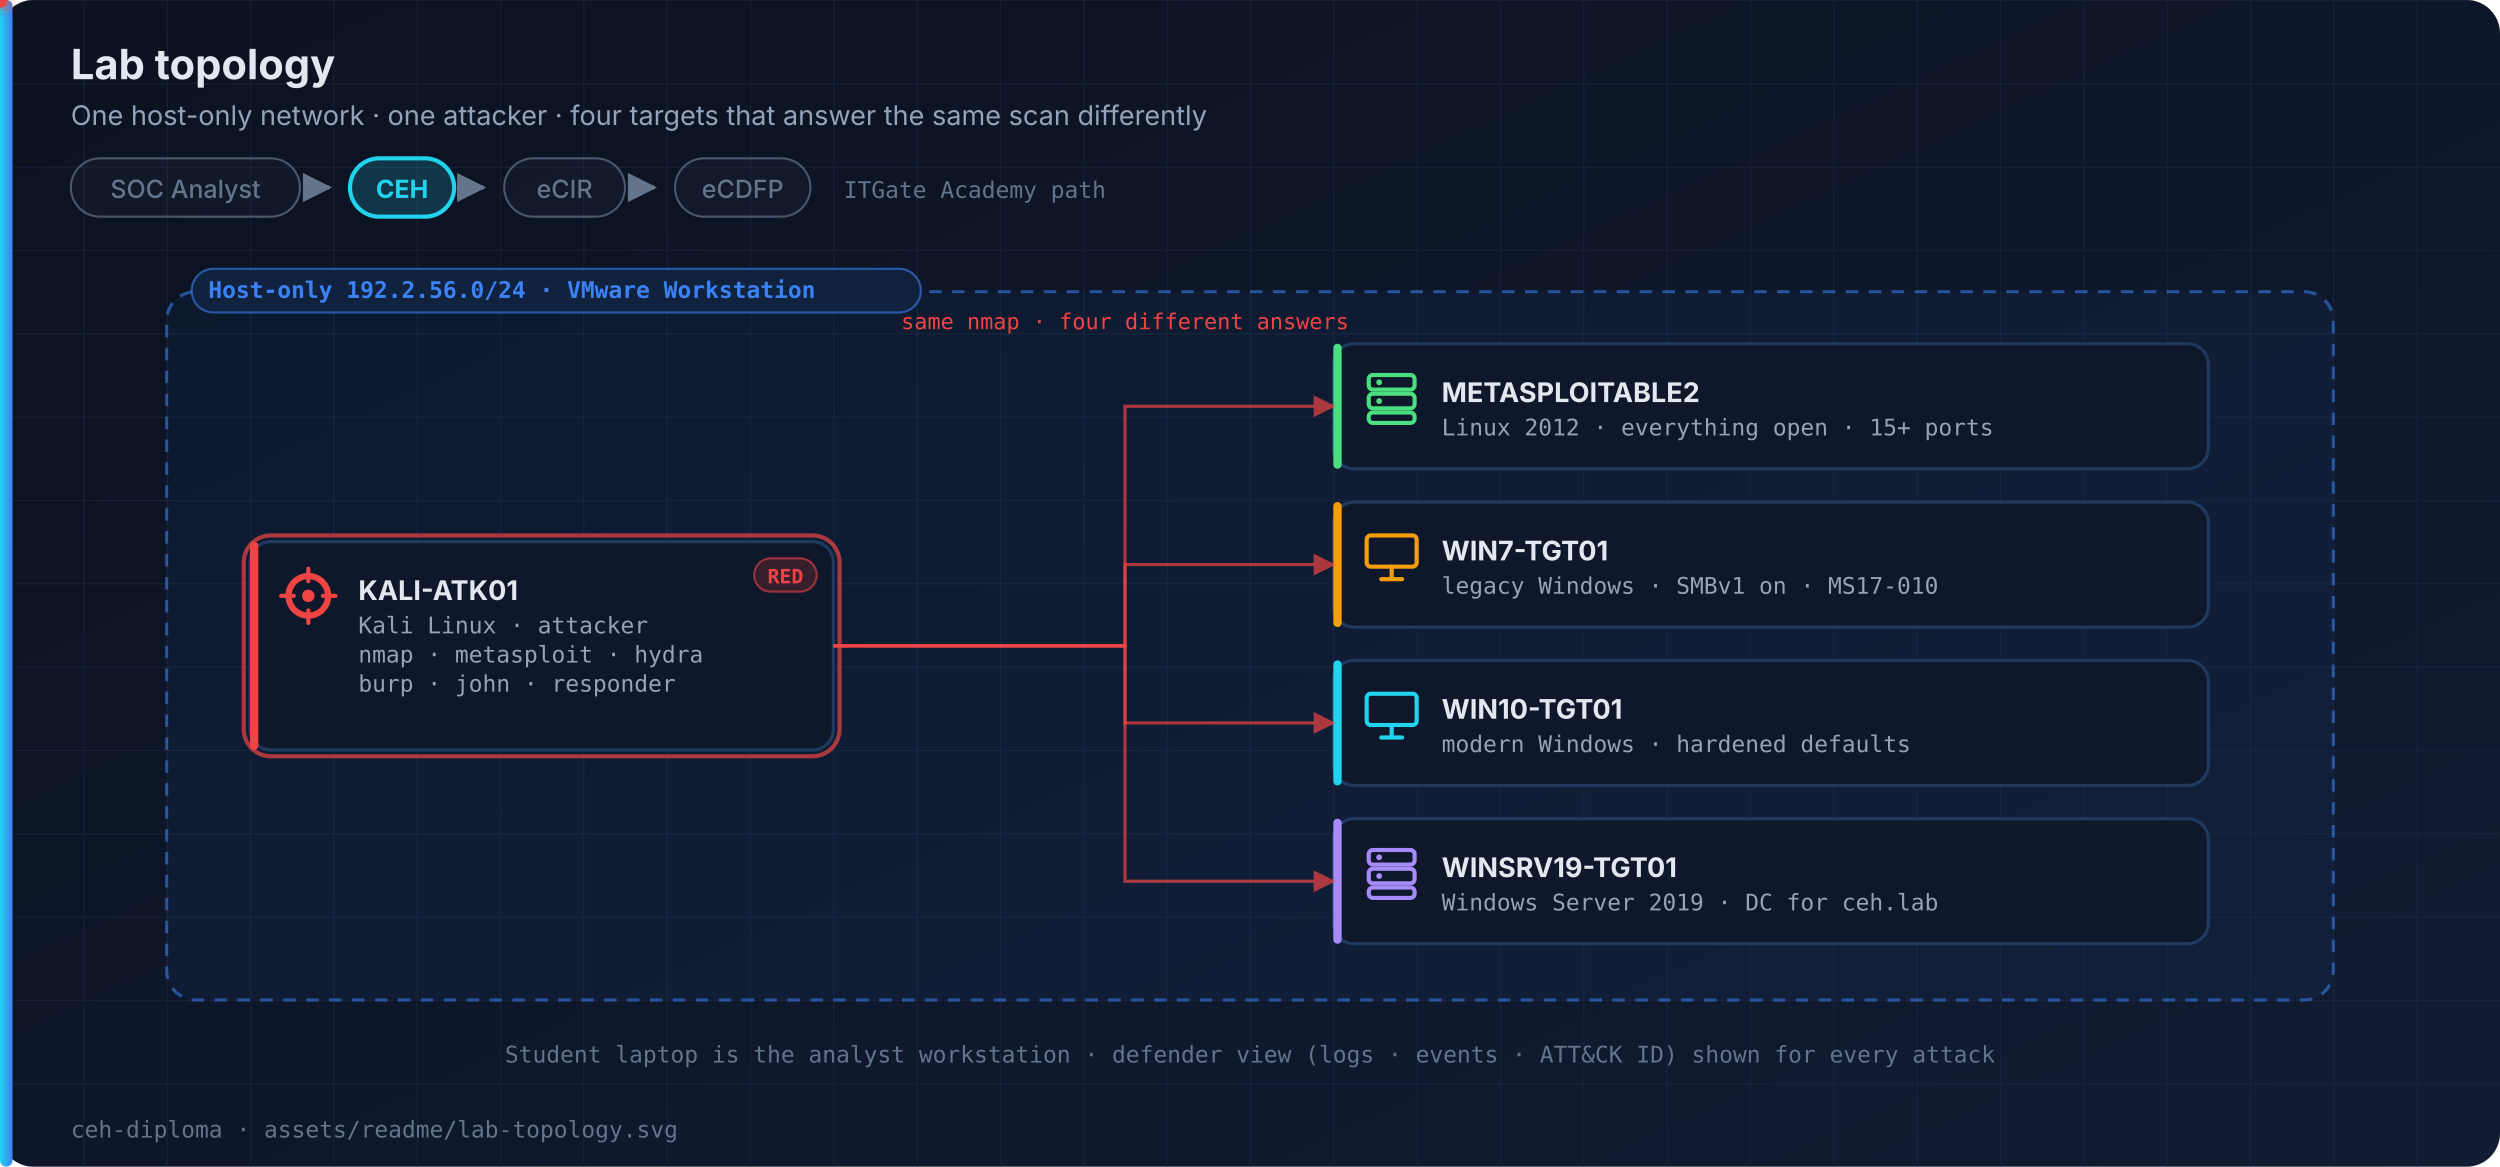
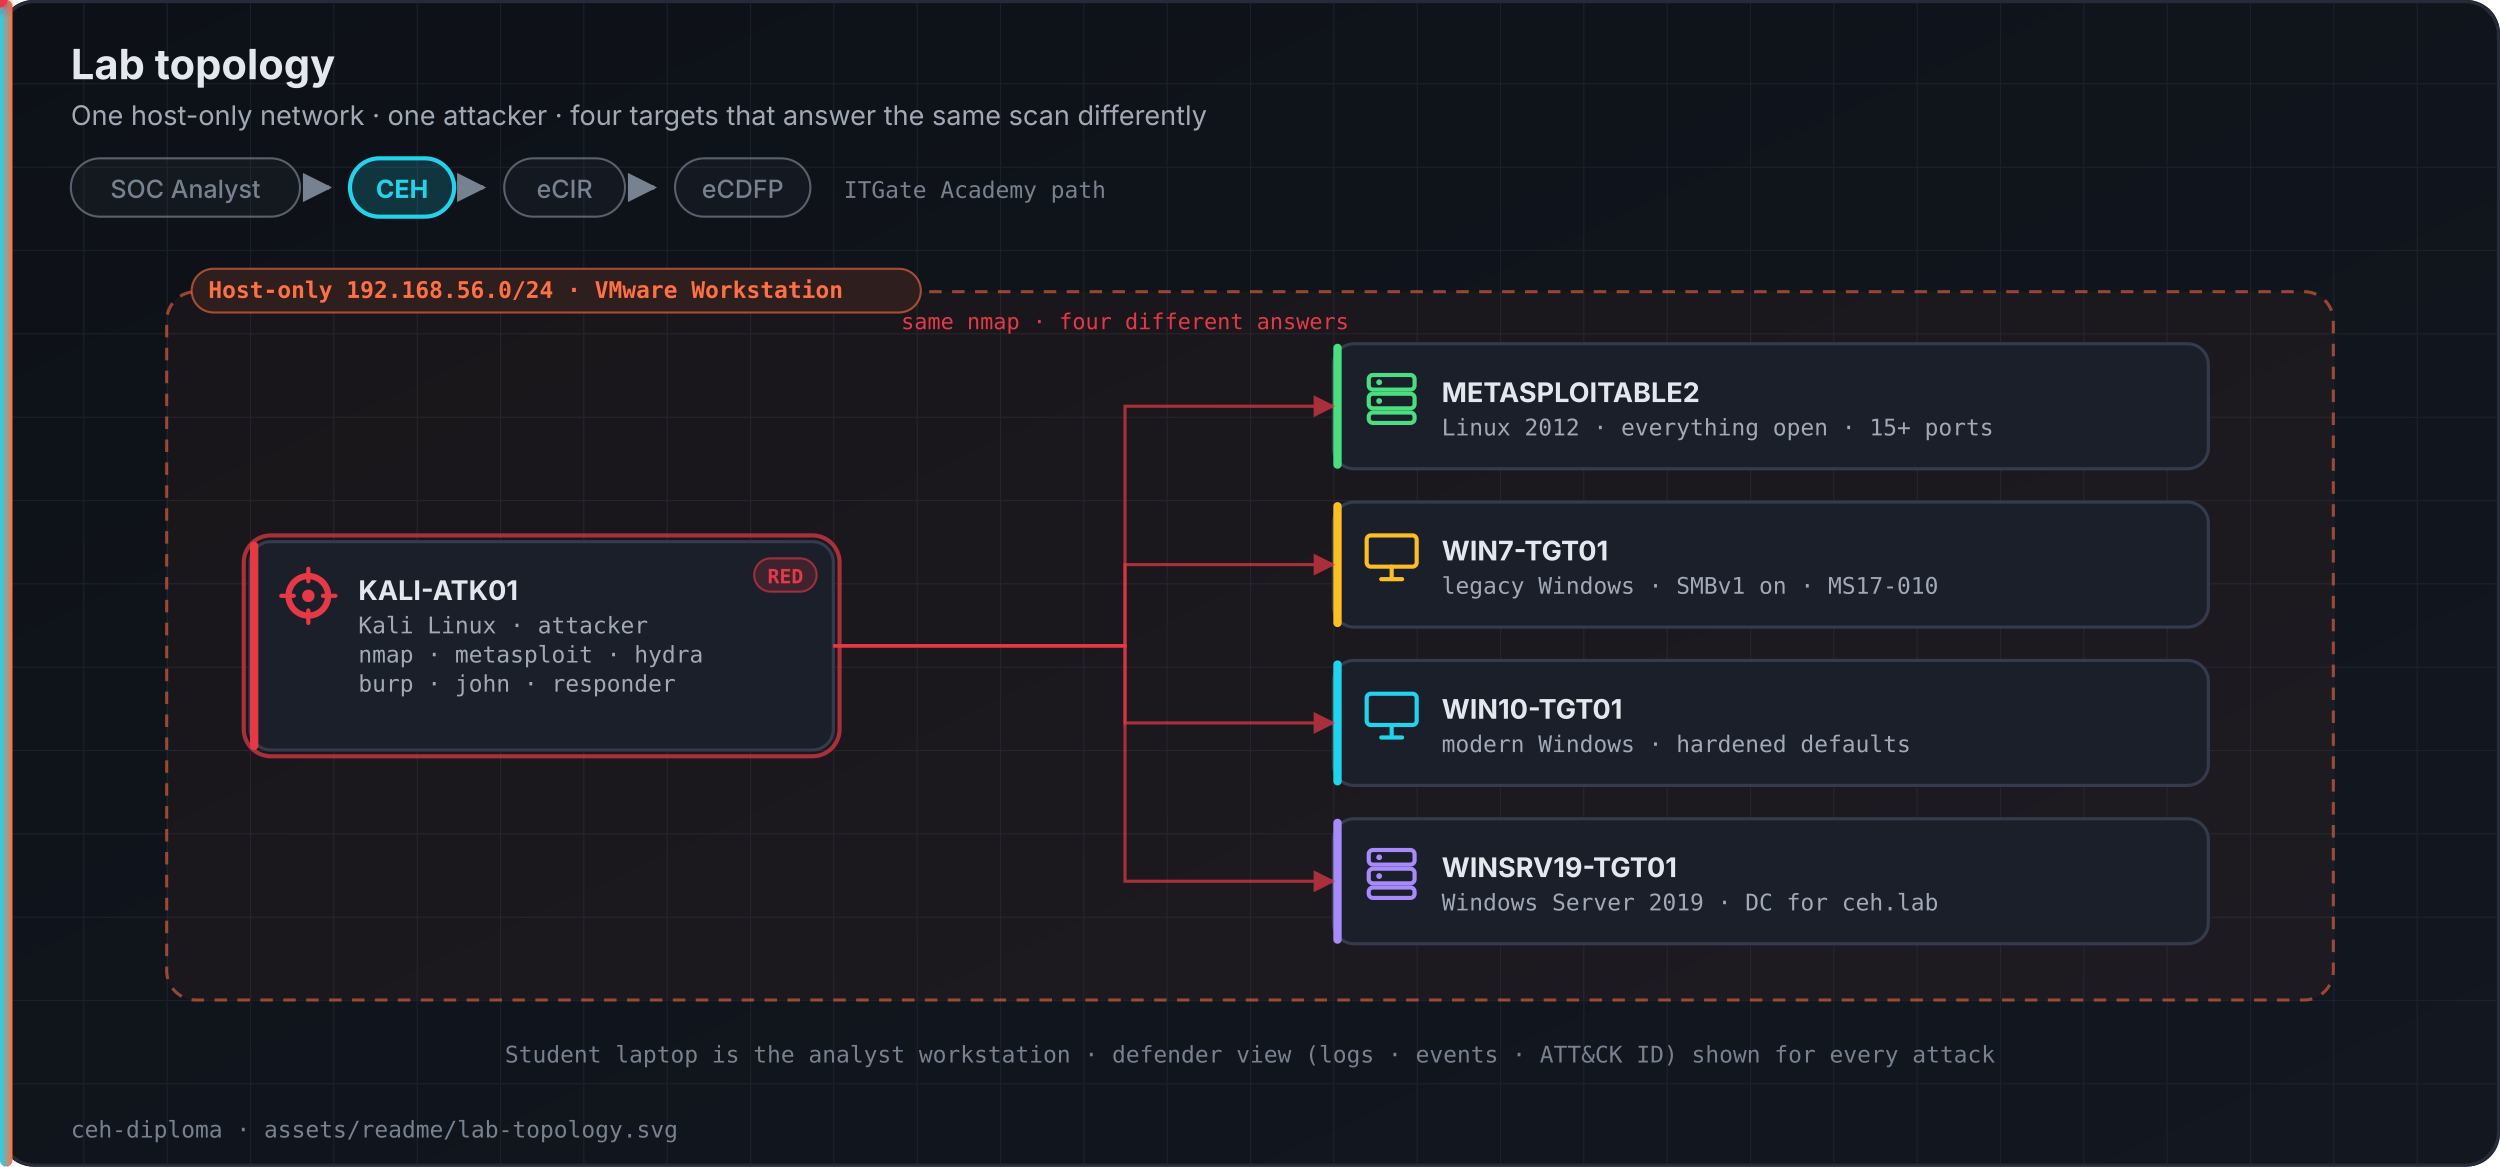
<svg xmlns="http://www.w3.org/2000/svg" width="1200" height="560" viewBox="0 0 1200 560" role="img" aria-label="CEH lab topology — one host-only network, four targets">
  <defs>
    <linearGradient id="bg" x1="0" y1="0" x2="1" y2="1">
-       <stop offset="0" stop-color="#0B1220" />
-       <stop offset="1" stop-color="#111C33" />
+       <stop offset="0" stop-color="#0d1117" />
+       <stop offset="1" stop-color="#131720" />
    </linearGradient>
    <linearGradient id="accent" x1="0" y1="0" x2="1" y2="0">
-       <stop offset="0" stop-color="#22D3EE" />
-       <stop offset="1" stop-color="#3B82F6" />
+       <stop offset="0" stop-color="#22d3ee" />
+       <stop offset="1" stop-color="#ff7043" />
    </linearGradient>
    <pattern id="grid" width="40" height="40" patternUnits="userSpaceOnUse">
-       <path d="M40 0H0V40" fill="none" stroke="#1E2A45" stroke-width="1" />
+       <path d="M40 0H0V40" fill="none" stroke="#252b38" stroke-width="1" />
    </pattern>
    <filter id="glow" x="-100%" y="-100%" width="300%" height="300%">
      <feGaussianBlur stdDeviation="2.5" result="b" />
      <feMerge>
        <feMergeNode in="b" />
        <feMergeNode in="SourceGraphic" />
      </feMerge>
    </filter>
-     <marker id="arrow-64748B" viewBox="0 0 10 10" refX="9" refY="5" markerWidth="7" markerHeight="7" orient="auto-start-reverse">
-       <path d="M0 0L10 5L0 10z" fill="#64748B" />
+     <marker id="arrow-768290" viewBox="0 0 10 10" refX="9" refY="5" markerWidth="7" markerHeight="7" orient="auto-start-reverse">
+       <path d="M0 0L10 5L0 10z" fill="#768290" />
    </marker>
-     <marker id="arrow-EF4444" viewBox="0 0 10 10" refX="9" refY="5" markerWidth="7" markerHeight="7" orient="auto-start-reverse">
-       <path d="M0 0L10 5L0 10z" fill="#EF4444" />
+     <marker id="arrow-e63946" viewBox="0 0 10 10" refX="9" refY="5" markerWidth="7" markerHeight="7" orient="auto-start-reverse">
+       <path d="M0 0L10 5L0 10z" fill="#e63946" />
    </marker>
  </defs>
  <rect width="1200" height="560" rx="16" fill="url(#bg)" />
+   <rect x="0.75" y="0.75" width="1198.5" height="558.5" rx="16" fill="none" stroke="#252b38" stroke-width="1.5" />
  <rect width="1200" height="560" rx="16" fill="url(#grid)" opacity="0.55" />
  <rect x="0" y="0" width="6" height="560" rx="3" fill="url(#accent)" />
-   <text x="34" y="38" font-family="Inter, Segoe UI, Arial, sans-serif" font-size="20" font-weight="700" fill="#E2E8F0">Lab topology</text>
-   <text x="34" y="60" font-family="Inter, Segoe UI, Arial, sans-serif" font-size="13" fill="#94A3B8">One host-only network · one attacker · four targets that answer the same scan differently</text>
-   <rect x="34" y="76" width="110" height="28" rx="14" fill="#64748B" fill-opacity="0.06" stroke="#64748B" stroke-opacity="0.7" />
-   <text x="89.0" y="95" font-family="Inter, Segoe UI, Arial, sans-serif" font-size="12" font-weight="500" fill="#64748B" text-anchor="middle">SOC Analyst</text>
-   <path d="M148,90 L158,90" stroke="#64748B" stroke-width="2" marker-end="url(#arrow-64748B)" />
-   <rect x="168" y="76" width="50" height="28" rx="14" fill="#22D3EE" fill-opacity="0.18" stroke="#22D3EE" stroke-opacity="0.7" />
-   <text x="193.0" y="95" font-family="Inter, Segoe UI, Arial, sans-serif" font-size="12" font-weight="700" fill="#22D3EE" text-anchor="middle">CEH</text>
-   <rect x="168" y="76" width="50" height="28" rx="14" fill="none" stroke="#22D3EE" stroke-width="2">
+   <text x="34" y="38" font-family="Inter, Segoe UI, Arial, sans-serif" font-size="20" font-weight="700" fill="#e4e8ee">Lab topology</text>
+   <text x="34" y="60" font-family="Inter, Segoe UI, Arial, sans-serif" font-size="13" fill="#a0aab6">One host-only network · one attacker · four targets that answer the same scan differently</text>
+   <rect x="34" y="76" width="110" height="28" rx="14" fill="#768290" fill-opacity="0.06" stroke="#768290" stroke-opacity="0.7" />
+   <text x="89.0" y="95" font-family="Inter, Segoe UI, Arial, sans-serif" font-size="12" font-weight="500" fill="#768290" text-anchor="middle">SOC Analyst</text>
+   <path d="M148,90 L158,90" stroke="#768290" stroke-width="2" marker-end="url(#arrow-768290)" />
+   <rect x="168" y="76" width="50" height="28" rx="14" fill="#22d3ee" fill-opacity="0.18" stroke="#22d3ee" stroke-opacity="0.7" />
+   <text x="193.0" y="95" font-family="Inter, Segoe UI, Arial, sans-serif" font-size="12" font-weight="700" fill="#22d3ee" text-anchor="middle">CEH</text>
+   <rect x="168" y="76" width="50" height="28" rx="14" fill="none" stroke="#22d3ee" stroke-width="2">
    <animate attributeName="opacity" values="1;0.2;1" dur="1.8s" repeatCount="indefinite" />
  </rect>
-   <path d="M222,90 L232,90" stroke="#64748B" stroke-width="2" marker-end="url(#arrow-64748B)" />
-   <rect x="242" y="76" width="58" height="28" rx="14" fill="#64748B" fill-opacity="0.06" stroke="#64748B" stroke-opacity="0.7" />
-   <text x="271.0" y="95" font-family="Inter, Segoe UI, Arial, sans-serif" font-size="12" font-weight="500" fill="#64748B" text-anchor="middle">eCIR</text>
-   <path d="M304,90 L314,90" stroke="#64748B" stroke-width="2" marker-end="url(#arrow-64748B)" />
-   <rect x="324" y="76" width="65" height="28" rx="14" fill="#64748B" fill-opacity="0.06" stroke="#64748B" stroke-opacity="0.7" />
-   <text x="356.5" y="95" font-family="Inter, Segoe UI, Arial, sans-serif" font-size="12" font-weight="500" fill="#64748B" text-anchor="middle">eCDFP</text>
-   <text x="405" y="95" font-family="ui-monospace, SFMono-Regular, Menlo, Consolas, monospace" font-size="11" fill="#64748B">ITGate Academy path</text>
-   <rect x="80" y="140" width="1040" height="340" rx="14" fill="#3B82F6" fill-opacity="0.05" stroke="#3B82F6" stroke-opacity="0.55" stroke-width="1.5" stroke-dasharray="6 5" />
-   <rect x="92" y="129" width="350" height="21" rx="10.5" fill="#0B1220" />
-   <rect x="92" y="129" width="350" height="21" rx="10.5" fill="#3B82F6" fill-opacity="0.14" stroke="#3B82F6" stroke-opacity="0.6" />
-   <text x="100" y="143" font-family="ui-monospace, SFMono-Regular, Menlo, Consolas, monospace" font-size="11" font-weight="600" fill="#3B82F6">Host-only  192.2.56.0/24  ·  VMware Workstation</text>
+   <path d="M222,90 L232,90" stroke="#768290" stroke-width="2" marker-end="url(#arrow-768290)" />
+   <rect x="242" y="76" width="58" height="28" rx="14" fill="#768290" fill-opacity="0.06" stroke="#768290" stroke-opacity="0.7" />
+   <text x="271.0" y="95" font-family="Inter, Segoe UI, Arial, sans-serif" font-size="12" font-weight="500" fill="#768290" text-anchor="middle">eCIR</text>
+   <path d="M304,90 L314,90" stroke="#768290" stroke-width="2" marker-end="url(#arrow-768290)" />
+   <rect x="324" y="76" width="65" height="28" rx="14" fill="#768290" fill-opacity="0.06" stroke="#768290" stroke-opacity="0.7" />
+   <text x="356.5" y="95" font-family="Inter, Segoe UI, Arial, sans-serif" font-size="12" font-weight="500" fill="#768290" text-anchor="middle">eCDFP</text>
+   <text x="405" y="95" font-family="ui-monospace, SFMono-Regular, Menlo, Consolas, monospace" font-size="11" fill="#768290">ITGate Academy path</text>
+   <rect x="80" y="140" width="1040" height="340" rx="14" fill="#ff7043" fill-opacity="0.05" stroke="#ff7043" stroke-opacity="0.55" stroke-width="1.5" stroke-dasharray="6 5" />
+   <rect x="92" y="129" width="350" height="21" rx="10.5" fill="#0d1117" />
+   <rect x="92" y="129" width="350" height="21" rx="10.5" fill="#ff7043" fill-opacity="0.14" stroke="#ff7043" stroke-opacity="0.6" />
+   <text x="100" y="143" font-family="ui-monospace, SFMono-Regular, Menlo, Consolas, monospace" font-size="11" font-weight="600" fill="#ff7043">Host-only  192.168.56.0/24  ·  VMware Workstation</text>
  <g transform="translate(120,260)">
-     <rect x="-3" y="-3" width="286" height="106" rx="13" fill="none" stroke="#EF4444" stroke-width="2" opacity="0.7">
+     <rect x="-3" y="-3" width="286" height="106" rx="13" fill="none" stroke="#e63946" stroke-width="2" opacity="0.7">
      <animate attributeName="opacity" values="0.8;0.15;0.8" dur="1.8s" repeatCount="indefinite" />
    </rect>
-     <rect width="280" height="100" rx="10" fill="#0F172A" stroke="#1E3A5F" stroke-width="1.5" />
-     <rect width="4" height="100" rx="2" fill="#EF4444" />
+     <rect width="280" height="100" rx="10" fill="#1a1f2a" stroke="#333b4c" stroke-width="1.5" />
+     <rect width="4" height="100" rx="2" fill="#e63946" />
    <g transform="translate(14,12)">
-       <circle cx="14" cy="14" r="9" fill="none" stroke="#EF4444" stroke-width="2" />
-       <circle cx="14" cy="14" r="3" fill="#EF4444" />
-       <path d="M14 1v6M14 21v6M1 14h6M21 14h6" stroke="#EF4444" stroke-width="2" stroke-linecap="round" />
+       <circle cx="14" cy="14" r="9" fill="none" stroke="#e63946" stroke-width="2" />
+       <circle cx="14" cy="14" r="3" fill="#e63946" />
+       <path d="M14 1v6M14 21v6M1 14h6M21 14h6" stroke="#e63946" stroke-width="2" stroke-linecap="round" />
    </g>
-     <text x="52" y="28" font-family="Inter, Segoe UI, Arial, sans-serif" font-size="13" font-weight="700" fill="#E2E8F0">KALI-ATK01</text>
-     <text x="52" y="44" font-family="ui-monospace, SFMono-Regular, Menlo, Consolas, monospace" font-size="11" fill="#94A3B8">Kali Linux · attacker</text>
-     <text x="52" y="58" font-family="ui-monospace, SFMono-Regular, Menlo, Consolas, monospace" font-size="11" fill="#94A3B8">nmap · metasploit · hydra</text>
-     <text x="52" y="72" font-family="ui-monospace, SFMono-Regular, Menlo, Consolas, monospace" font-size="11" fill="#94A3B8">burp · john · responder</text>
-     <rect x="242" y="8" width="30" height="16" rx="8" fill="#EF4444" fill-opacity="0.18" stroke="#EF4444" stroke-opacity="0.6" />
-     <text x="257.0" y="20" font-family="ui-monospace, SFMono-Regular, Menlo, Consolas, monospace" font-size="9.5" font-weight="700" fill="#EF4444" text-anchor="middle">RED</text>
+     <text x="52" y="28" font-family="Inter, Segoe UI, Arial, sans-serif" font-size="13" font-weight="700" fill="#e4e8ee">KALI-ATK01</text>
+     <text x="52" y="44" font-family="ui-monospace, SFMono-Regular, Menlo, Consolas, monospace" font-size="11" fill="#a0aab6">Kali Linux · attacker</text>
+     <text x="52" y="58" font-family="ui-monospace, SFMono-Regular, Menlo, Consolas, monospace" font-size="11" fill="#a0aab6">nmap · metasploit · hydra</text>
+     <text x="52" y="72" font-family="ui-monospace, SFMono-Regular, Menlo, Consolas, monospace" font-size="11" fill="#a0aab6">burp · john · responder</text>
+     <rect x="242" y="8" width="30" height="16" rx="8" fill="#e63946" fill-opacity="0.18" stroke="#e63946" stroke-opacity="0.6" />
+     <text x="257.0" y="20" font-family="ui-monospace, SFMono-Regular, Menlo, Consolas, monospace" font-size="9.5" font-weight="700" fill="#e63946" text-anchor="middle">RED</text>
  </g>
-   <circle cx="148" cy="286" r="10" fill="none" stroke="#EF4444" stroke-width="2">
+   <circle cx="148" cy="286" r="10" fill="none" stroke="#e63946" stroke-width="2">
    <animate attributeName="r" from="10" to="34" dur="2.2s" begin="0s" repeatCount="indefinite" />
    <animate attributeName="opacity" from="0.9" to="0" dur="2.2s" begin="0s" repeatCount="indefinite" />
  </circle>
  <g transform="translate(640,165)">
-     <rect width="420" height="60" rx="10" fill="#0F172A" stroke="#1E3A5F" stroke-width="1.5" />
-     <rect width="4" height="60" rx="2" fill="#4ADE80" />
+     <rect width="420" height="60" rx="10" fill="#1a1f2a" stroke="#333b4c" stroke-width="1.5" />
+     <rect width="4" height="60" rx="2" fill="#4ade80" />
    <g transform="translate(14,12)">
-       <rect x="3" y="3" width="22" height="7" rx="2" fill="none" stroke="#4ADE80" stroke-width="2" />
-       <rect x="3" y="12" width="22" height="7" rx="2" fill="none" stroke="#4ADE80" stroke-width="2" />
-       <rect x="3" y="21" width="22" height="5" rx="2" fill="none" stroke="#4ADE80" stroke-width="2" />
-       <circle cx="8" cy="6.5" r="1.4" fill="#4ADE80" />
-       <circle cx="8" cy="15.5" r="1.4" fill="#4ADE80" />
+       <rect x="3" y="3" width="22" height="7" rx="2" fill="none" stroke="#4ade80" stroke-width="2" />
+       <rect x="3" y="12" width="22" height="7" rx="2" fill="none" stroke="#4ade80" stroke-width="2" />
+       <rect x="3" y="21" width="22" height="5" rx="2" fill="none" stroke="#4ade80" stroke-width="2" />
+       <circle cx="8" cy="6.5" r="1.4" fill="#4ade80" />
+       <circle cx="8" cy="15.5" r="1.4" fill="#4ade80" />
    </g>
-     <text x="52" y="28" font-family="Inter, Segoe UI, Arial, sans-serif" font-size="13" font-weight="700" fill="#E2E8F0">METASPLOITABLE2</text>
-     <text x="52" y="44" font-family="ui-monospace, SFMono-Regular, Menlo, Consolas, monospace" font-size="11" fill="#94A3B8">Linux 2012 · everything open · 15+ ports</text>
+     <text x="52" y="28" font-family="Inter, Segoe UI, Arial, sans-serif" font-size="13" font-weight="700" fill="#e4e8ee">METASPLOITABLE2</text>
+     <text x="52" y="44" font-family="ui-monospace, SFMono-Regular, Menlo, Consolas, monospace" font-size="11" fill="#a0aab6">Linux 2012 · everything open · 15+ ports</text>
  </g>
-   <path d="M400,310.0 L540,310.0 L540,195.0 L640,195.0" fill="none" stroke="#EF4444" stroke-width="1.5" opacity="0.7" marker-end="url(#arrow-EF4444)" />
-   <circle r="3.5" fill="#EF4444" filter="url(#glow)">
+   <path d="M400,310.0 L540,310.0 L540,195.0 L640,195.0" fill="none" stroke="#e63946" stroke-width="1.5" opacity="0.7" marker-end="url(#arrow-e63946)" />
+   <circle r="3.5" fill="#e63946" filter="url(#glow)">
    <animateMotion dur="2.4s" begin="0.0s" repeatCount="indefinite" path="M400,310.0 L540,310.0 L540,195.0 L640,195.0" />
  </circle>
  <g transform="translate(640,241)">
-     <rect width="420" height="60" rx="10" fill="#0F172A" stroke="#1E3A5F" stroke-width="1.5" />
-     <rect width="4" height="60" rx="2" fill="#F59E0B" />
+     <rect width="420" height="60" rx="10" fill="#1a1f2a" stroke="#333b4c" stroke-width="1.5" />
+     <rect width="4" height="60" rx="2" fill="#fbbf24" />
    <g transform="translate(14,12)">
-       <rect x="2" y="4" width="24" height="15" rx="2" fill="none" stroke="#F59E0B" stroke-width="2" />
-       <path d="M9 25h10M14 19v6" stroke="#F59E0B" stroke-width="2" stroke-linecap="round" />
+       <rect x="2" y="4" width="24" height="15" rx="2" fill="none" stroke="#fbbf24" stroke-width="2" />
+       <path d="M9 25h10M14 19v6" stroke="#fbbf24" stroke-width="2" stroke-linecap="round" />
    </g>
-     <text x="52" y="28" font-family="Inter, Segoe UI, Arial, sans-serif" font-size="13" font-weight="700" fill="#E2E8F0">WIN7-TGT01</text>
-     <text x="52" y="44" font-family="ui-monospace, SFMono-Regular, Menlo, Consolas, monospace" font-size="11" fill="#94A3B8">legacy Windows · SMBv1 on · MS17-010</text>
+     <text x="52" y="28" font-family="Inter, Segoe UI, Arial, sans-serif" font-size="13" font-weight="700" fill="#e4e8ee">WIN7-TGT01</text>
+     <text x="52" y="44" font-family="ui-monospace, SFMono-Regular, Menlo, Consolas, monospace" font-size="11" fill="#a0aab6">legacy Windows · SMBv1 on · MS17-010</text>
  </g>
-   <path d="M400,310.0 L540,310.0 L540,271.0 L640,271.0" fill="none" stroke="#EF4444" stroke-width="1.5" opacity="0.7" marker-end="url(#arrow-EF4444)" />
-   <circle r="3.5" fill="#EF4444" filter="url(#glow)">
+   <path d="M400,310.0 L540,310.0 L540,271.0 L640,271.0" fill="none" stroke="#e63946" stroke-width="1.5" opacity="0.7" marker-end="url(#arrow-e63946)" />
+   <circle r="3.5" fill="#e63946" filter="url(#glow)">
    <animateMotion dur="2.4s" begin="0.6s" repeatCount="indefinite" path="M400,310.0 L540,310.0 L540,271.0 L640,271.0" />
  </circle>
  <g transform="translate(640,317)">
-     <rect width="420" height="60" rx="10" fill="#0F172A" stroke="#1E3A5F" stroke-width="1.5" />
-     <rect width="4" height="60" rx="2" fill="#22D3EE" />
+     <rect width="420" height="60" rx="10" fill="#1a1f2a" stroke="#333b4c" stroke-width="1.5" />
+     <rect width="4" height="60" rx="2" fill="#22d3ee" />
    <g transform="translate(14,12)">
-       <rect x="2" y="4" width="24" height="15" rx="2" fill="none" stroke="#22D3EE" stroke-width="2" />
-       <path d="M9 25h10M14 19v6" stroke="#22D3EE" stroke-width="2" stroke-linecap="round" />
+       <rect x="2" y="4" width="24" height="15" rx="2" fill="none" stroke="#22d3ee" stroke-width="2" />
+       <path d="M9 25h10M14 19v6" stroke="#22d3ee" stroke-width="2" stroke-linecap="round" />
    </g>
-     <text x="52" y="28" font-family="Inter, Segoe UI, Arial, sans-serif" font-size="13" font-weight="700" fill="#E2E8F0">WIN10-TGT01</text>
-     <text x="52" y="44" font-family="ui-monospace, SFMono-Regular, Menlo, Consolas, monospace" font-size="11" fill="#94A3B8">modern Windows · hardened defaults</text>
+     <text x="52" y="28" font-family="Inter, Segoe UI, Arial, sans-serif" font-size="13" font-weight="700" fill="#e4e8ee">WIN10-TGT01</text>
+     <text x="52" y="44" font-family="ui-monospace, SFMono-Regular, Menlo, Consolas, monospace" font-size="11" fill="#a0aab6">modern Windows · hardened defaults</text>
  </g>
-   <path d="M400,310.0 L540,310.0 L540,347.0 L640,347.0" fill="none" stroke="#EF4444" stroke-width="1.5" opacity="0.7" marker-end="url(#arrow-EF4444)" />
-   <circle r="3.5" fill="#EF4444" filter="url(#glow)">
+   <path d="M400,310.0 L540,310.0 L540,347.0 L640,347.0" fill="none" stroke="#e63946" stroke-width="1.5" opacity="0.7" marker-end="url(#arrow-e63946)" />
+   <circle r="3.5" fill="#e63946" filter="url(#glow)">
    <animateMotion dur="2.4s" begin="1.2s" repeatCount="indefinite" path="M400,310.0 L540,310.0 L540,347.0 L640,347.0" />
  </circle>
  <g transform="translate(640,393)">
-     <rect width="420" height="60" rx="10" fill="#0F172A" stroke="#1E3A5F" stroke-width="1.5" />
-     <rect width="4" height="60" rx="2" fill="#A78BFA" />
+     <rect width="420" height="60" rx="10" fill="#1a1f2a" stroke="#333b4c" stroke-width="1.5" />
+     <rect width="4" height="60" rx="2" fill="#a78bfa" />
    <g transform="translate(14,12)">
-       <rect x="3" y="3" width="22" height="7" rx="2" fill="none" stroke="#A78BFA" stroke-width="2" />
-       <rect x="3" y="12" width="22" height="7" rx="2" fill="none" stroke="#A78BFA" stroke-width="2" />
-       <rect x="3" y="21" width="22" height="5" rx="2" fill="none" stroke="#A78BFA" stroke-width="2" />
-       <circle cx="8" cy="6.5" r="1.4" fill="#A78BFA" />
-       <circle cx="8" cy="15.5" r="1.4" fill="#A78BFA" />
+       <rect x="3" y="3" width="22" height="7" rx="2" fill="none" stroke="#a78bfa" stroke-width="2" />
+       <rect x="3" y="12" width="22" height="7" rx="2" fill="none" stroke="#a78bfa" stroke-width="2" />
+       <rect x="3" y="21" width="22" height="5" rx="2" fill="none" stroke="#a78bfa" stroke-width="2" />
+       <circle cx="8" cy="6.5" r="1.4" fill="#a78bfa" />
+       <circle cx="8" cy="15.5" r="1.4" fill="#a78bfa" />
    </g>
-     <text x="52" y="28" font-family="Inter, Segoe UI, Arial, sans-serif" font-size="13" font-weight="700" fill="#E2E8F0">WINSRV19-TGT01</text>
-     <text x="52" y="44" font-family="ui-monospace, SFMono-Regular, Menlo, Consolas, monospace" font-size="11" fill="#94A3B8">Windows Server 2019 · DC for ceh.lab</text>
+     <text x="52" y="28" font-family="Inter, Segoe UI, Arial, sans-serif" font-size="13" font-weight="700" fill="#e4e8ee">WINSRV19-TGT01</text>
+     <text x="52" y="44" font-family="ui-monospace, SFMono-Regular, Menlo, Consolas, monospace" font-size="11" fill="#a0aab6">Windows Server 2019 · DC for ceh.lab</text>
  </g>
-   <path d="M400,310.0 L540,310.0 L540,423.0 L640,423.0" fill="none" stroke="#EF4444" stroke-width="1.5" opacity="0.7" marker-end="url(#arrow-EF4444)" />
-   <circle r="3.5" fill="#EF4444" filter="url(#glow)">
+   <path d="M400,310.0 L540,310.0 L540,423.0 L640,423.0" fill="none" stroke="#e63946" stroke-width="1.5" opacity="0.7" marker-end="url(#arrow-e63946)" />
+   <circle r="3.5" fill="#e63946" filter="url(#glow)">
    <animateMotion dur="2.4s" begin="1.8s" repeatCount="indefinite" path="M400,310.0 L540,310.0 L540,423.0 L640,423.0" />
  </circle>
-   <text x="540" y="158" font-family="ui-monospace, SFMono-Regular, Menlo, Consolas, monospace" font-size="10.5" fill="#EF4444" text-anchor="middle">same nmap · four different answers</text>
-   <text x="600" y="510" font-family="ui-monospace, SFMono-Regular, Menlo, Consolas, monospace" font-size="11" fill="#64748B" text-anchor="middle">Student laptop is the analyst workstation  ·  defender view (logs · events · ATT&amp;CK ID) shown for every attack</text>
-   <text x="34" y="546" font-family="ui-monospace, SFMono-Regular, Menlo, Consolas, monospace" font-size="11" fill="#64748B">ceh-diploma · assets/readme/lab-topology.svg</text>
+   <text x="540" y="158" font-family="ui-monospace, SFMono-Regular, Menlo, Consolas, monospace" font-size="10.5" fill="#e63946" text-anchor="middle">same nmap · four different answers</text>
+   <text x="600" y="510" font-family="ui-monospace, SFMono-Regular, Menlo, Consolas, monospace" font-size="11" fill="#768290" text-anchor="middle">Student laptop is the analyst workstation  ·  defender view (logs · events · ATT&amp;CK ID) shown for every attack</text>
+   <text x="34" y="546" font-family="ui-monospace, SFMono-Regular, Menlo, Consolas, monospace" font-size="11" fill="#768290">ceh-diploma · assets/readme/lab-topology.svg</text>
</svg>
